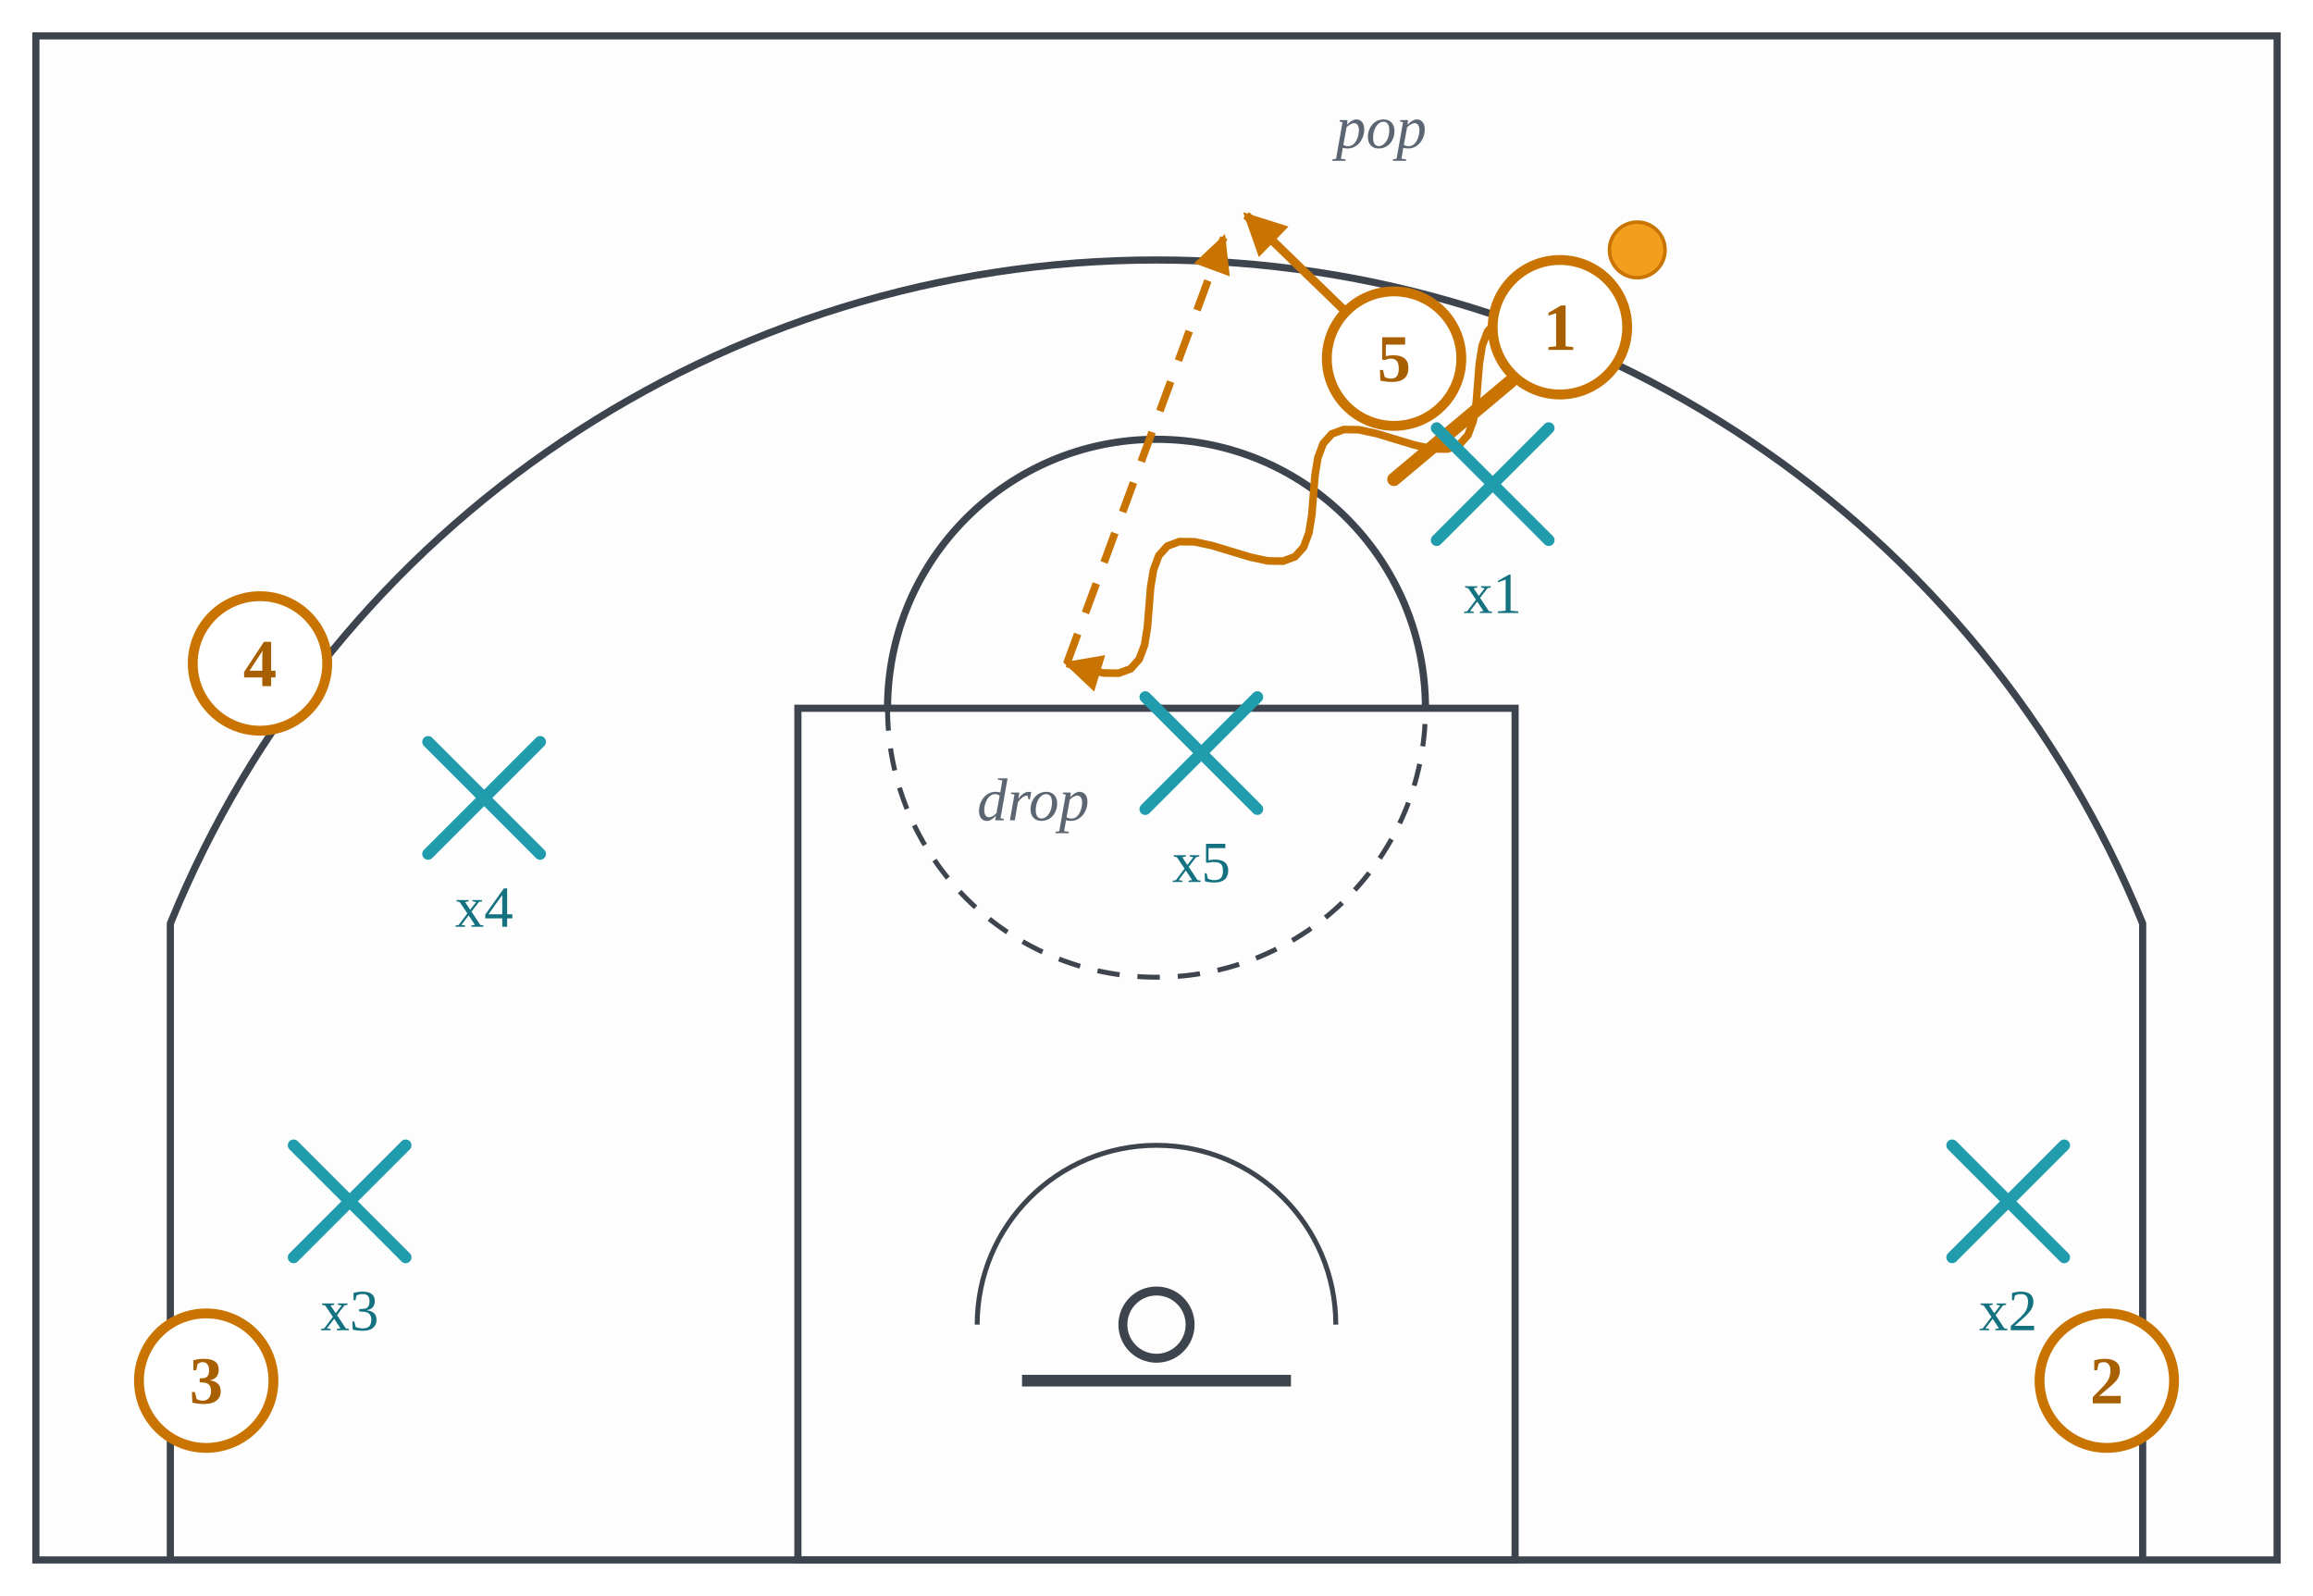
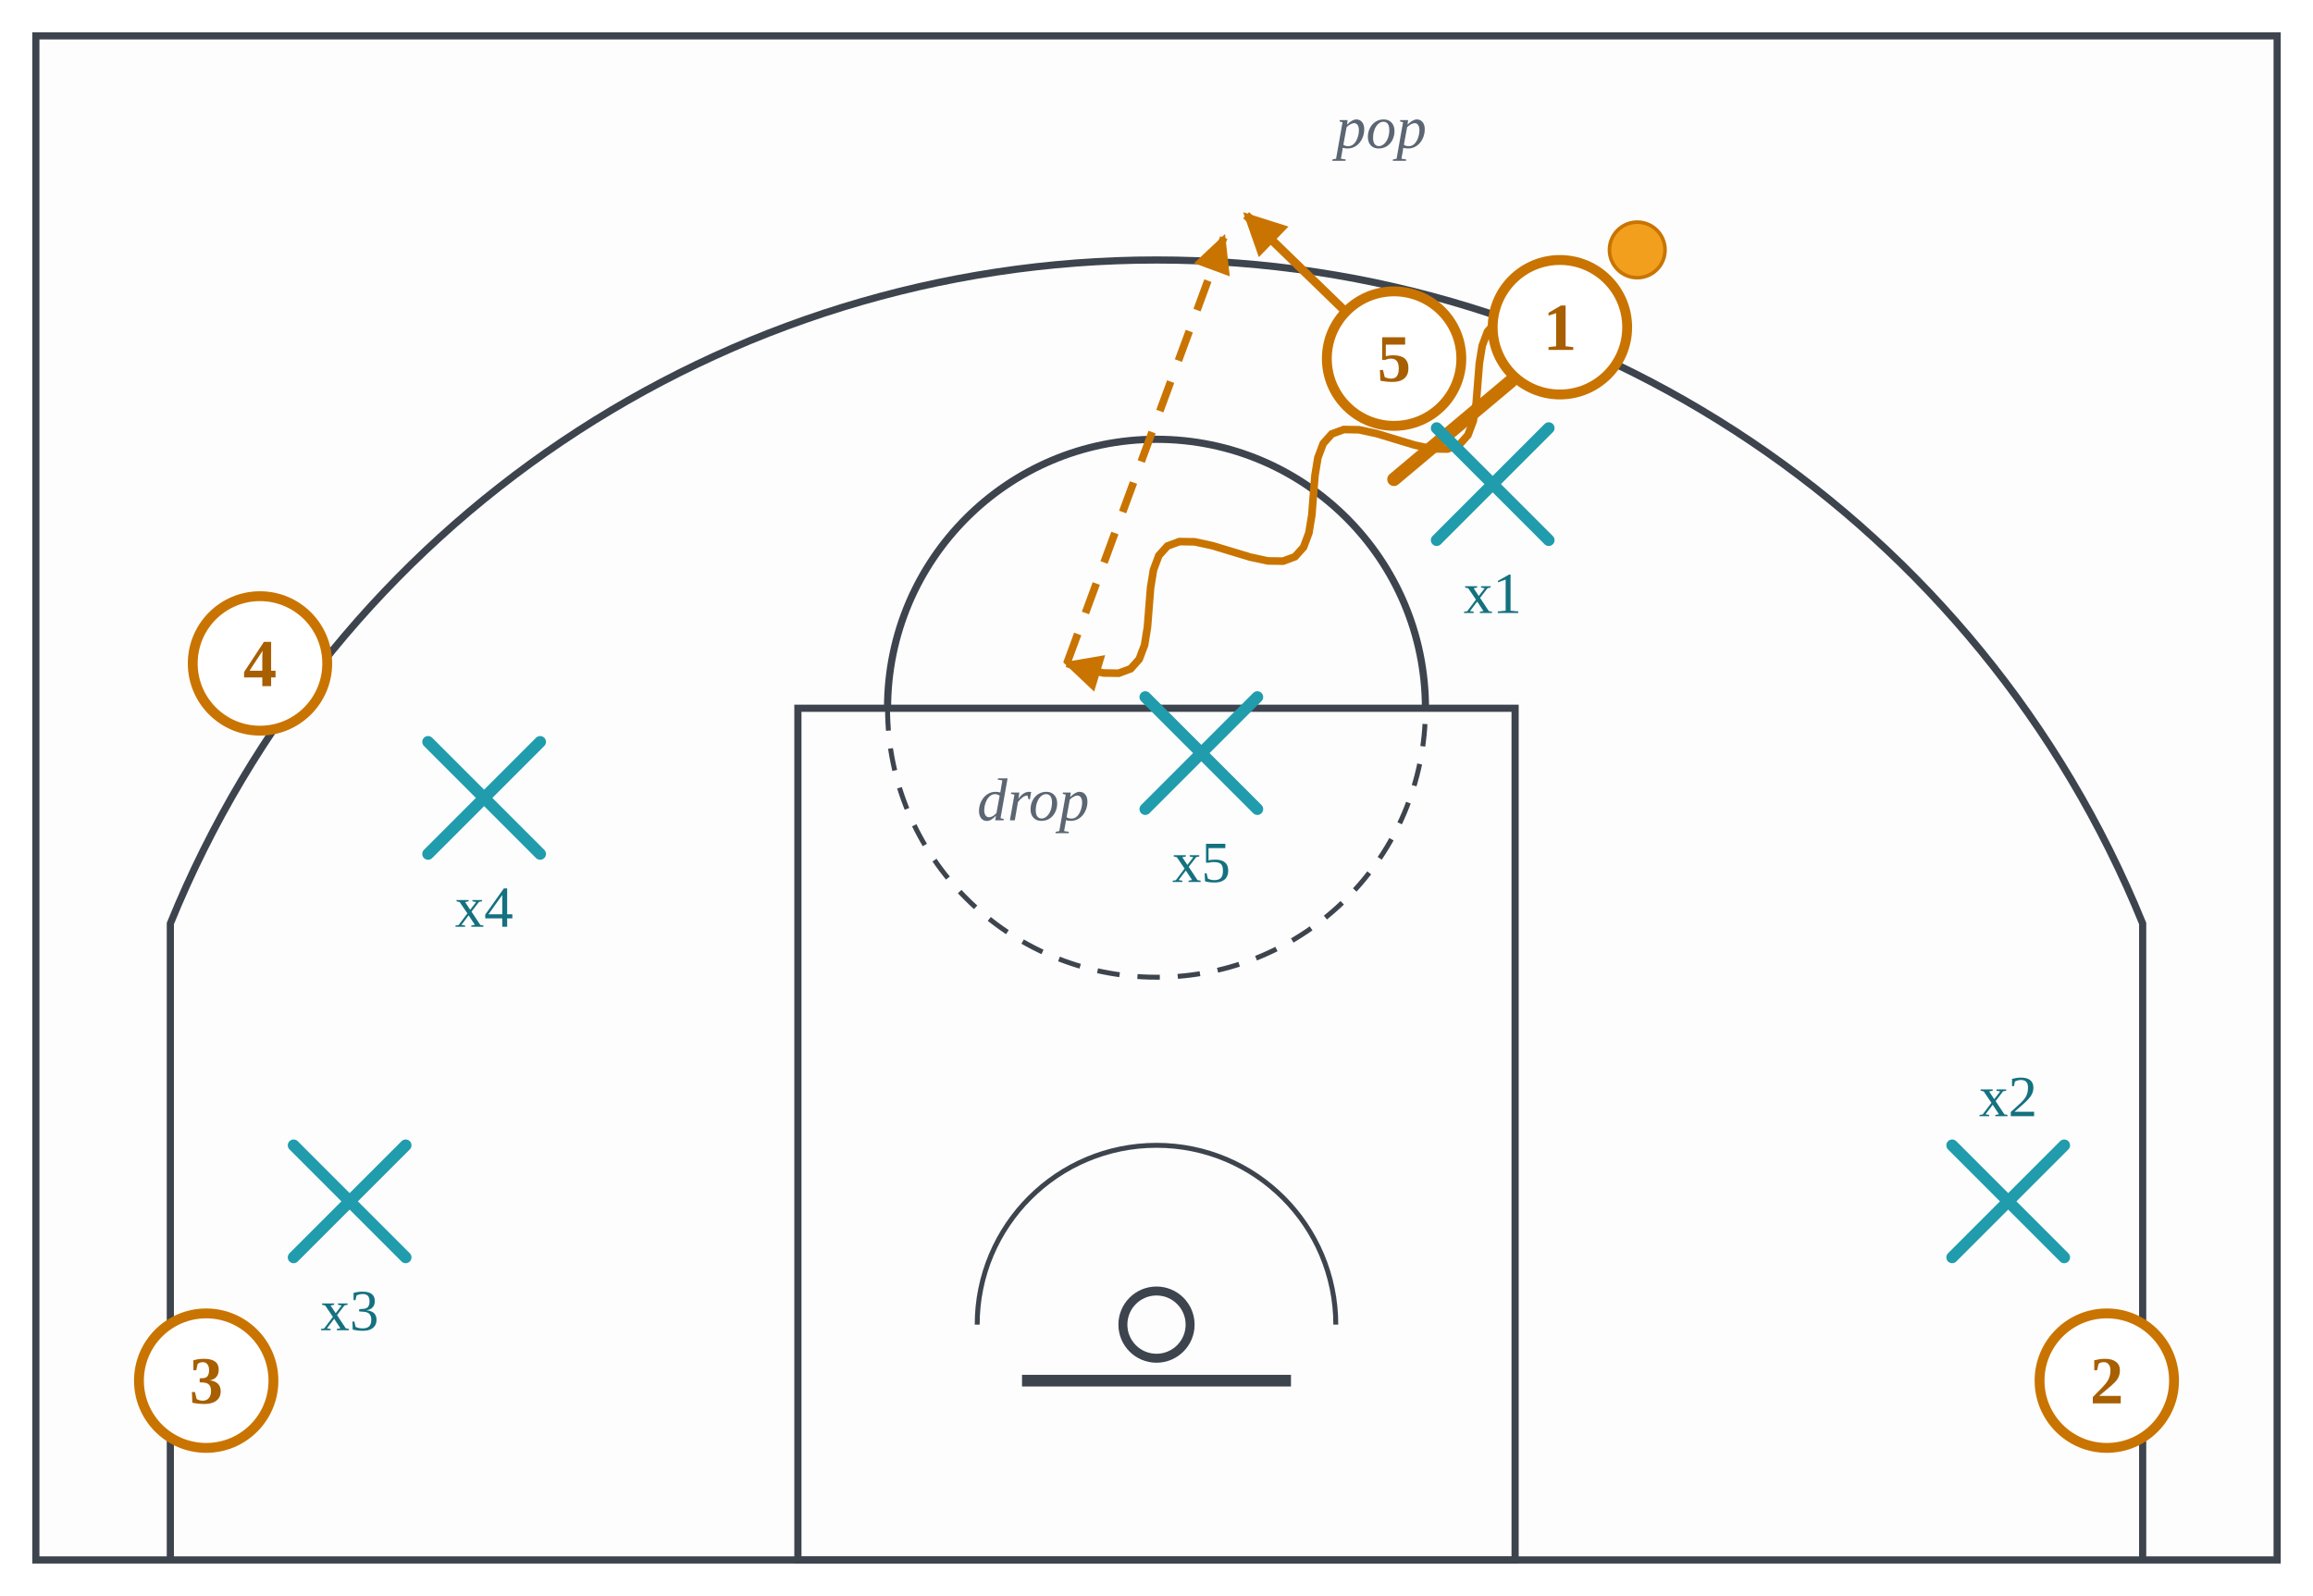
<svg xmlns="http://www.w3.org/2000/svg" viewBox="0 0 516.0 356.0" width="516.0" role="img" aria-label="The same pick-and-roll, but after the screen the big steps out to the arc at the top instead of rolling. The big's defender has dropped toward the rim to contain the handler's drive, so the big is open for a pass and a jump shot at the arc. The dashed pass goes from the handler back out to the big." class="hd-court-svg">
  <defs>
    <marker id="hd-arrow-o" viewBox="0 0 10 10" refX="9" refY="5" markerWidth="5" markerHeight="5" orient="auto-start-reverse">
      <path d="M 0 0 L 10 5 L 0 10 z" fill="var(--hd-offense, #C97400)" />
    </marker>
    <marker id="hd-arrow-d" viewBox="0 0 10 10" refX="9" refY="5" markerWidth="5" markerHeight="5" orient="auto-start-reverse">
      <path d="M 0 0 L 10 5 L 0 10 z" fill="var(--hd-defense, #209CAD)" />
    </marker>
  </defs>
  <rect x="8.0" y="8.0" width="500.0" height="340.0" fill="var(--court-floor, #fdfdfd)" stroke="var(--court-line, #3d444d)" stroke-width="1.6" />
  <path d="M 38.0 348.0 L 38.0 206.02 A 237.5 237.5 0 0 1 478.0 206.02 L 478.0 348.0" stroke="var(--court-line, #3d444d)" fill="none" stroke-width="1.6" />
  <rect x="178.0" y="158.0" width="160.0" height="190.0" stroke="var(--court-line, #3d444d)" fill="none" stroke-width="1.6" />
  <path d="M 198.0 158.0 A 60.0 60.0 0 0 1 318.0 158.0" stroke="var(--court-line, #3d444d)" fill="none" stroke-width="1.6" />
  <path d="M 198.0 158.0 A 60.0 60.0 0 0 0 318.0 158.0" stroke="var(--court-line, #3d444d)" fill="none" stroke-width="1.1" stroke-dasharray="5 4" />
  <path d="M 218.0 295.5 A 40.0 40.0 0 0 1 298.0 295.5" stroke="var(--court-line, #3d444d)" fill="none" stroke-width="1.1" />
  <line x1="228.0" y1="308.0" x2="288.0" y2="308.0" stroke="var(--court-line, #3d444d)" stroke-width="2.6" />
  <circle cx="258.0" cy="295.5" r="7.5" stroke="var(--court-line, #3d444d)" fill="none" stroke-width="2" />
  <line x1="310.977" y1="106.927" x2="337.023" y2="85.073" stroke="var(--hd-offense, #C97400)" stroke-width="3" stroke-linecap="round" />
  <path d="M 348.0,73.0 L 343.77,71.72 L 339.83,70.87 L 336.44,70.82 L 333.76,71.81 L 331.86,73.94 L 330.66,77.12 L 330.02,81.09 L 329.67,85.5 L 329.32,89.91 L 328.67,93.88 L 327.48,97.06 L 325.57,99.19 L 322.89,100.18 L 319.5,100.13 L 315.57,99.28 L 311.33,98.0 L 307.1,96.72 L 303.16,95.87 L 299.77,95.82 L 297.1,96.81 L 295.19,98.94 L 294.0,102.12 L 293.35,106.09 L 293.0,110.5 L 292.65,114.91 L 292.0,118.88 L 290.81,122.06 L 288.9,124.19 L 286.23,125.18 L 282.84,125.13 L 278.9,124.28 L 274.67,123.0 L 270.43,121.72 L 266.5,120.87 L 263.11,120.82 L 260.43,121.81 L 258.52,123.94 L 257.33,127.12 L 256.68,131.09 L 256.33,135.5 L 255.98,139.91 L 255.34,143.88 L 254.14,147.06 L 252.24,149.19 L 249.56,150.18 L 246.17,150.13 L 242.23,149.28 L 238.0,148.0" stroke="var(--hd-offense, #C97400)" fill="none" marker-end="url(#hd-arrow-o)" stroke-width="1.7" />
  <line x1="311.0" y1="80.0" x2="278.0" y2="48.0" stroke="var(--hd-offense, #C97400)" fill="none" marker-end="url(#hd-arrow-o)" stroke-width="1.9" />
  <line x1="238.0" y1="148.0" x2="273.0" y2="53.0" stroke="var(--hd-offense, #C97400)" fill="none" marker-end="url(#hd-arrow-o)" stroke-width="1.7" stroke-dasharray="7 5" />
  <circle cx="348.0" cy="73.0" r="15.0" fill="var(--court-floor, #fff)" stroke="var(--hd-offense, #C97400)" stroke-width="2.2" />
  <text x="348.0" y="73.0" text-anchor="middle" dominant-baseline="central" font-size="15.0" font-weight="600" fill="var(--hd-offense-ink, #A85F00)">1</text>
  <circle cx="365.25" cy="55.75" r="6.2" fill="#F39F1E" stroke="var(--hd-offense, #C97400)" stroke-width="0.8" />
  <circle cx="311.0" cy="80.0" r="15.0" fill="var(--court-floor, #fff)" stroke="var(--hd-offense, #C97400)" stroke-width="2.2" />
  <text x="311.0" y="80.0" text-anchor="middle" dominant-baseline="central" font-size="15.0" font-weight="600" fill="var(--hd-offense-ink, #A85F00)">5</text>
  <circle cx="470.0" cy="308.0" r="15.0" fill="var(--court-floor, #fff)" stroke="var(--hd-offense, #C97400)" stroke-width="2.2" />
  <text x="470.0" y="308.0" text-anchor="middle" dominant-baseline="central" font-size="15.0" font-weight="600" fill="var(--hd-offense-ink, #A85F00)">2</text>
  <circle cx="46.0" cy="308.0" r="15.0" fill="var(--court-floor, #fff)" stroke="var(--hd-offense, #C97400)" stroke-width="2.2" />
  <text x="46.0" y="308.0" text-anchor="middle" dominant-baseline="central" font-size="15.0" font-weight="600" fill="var(--hd-offense-ink, #A85F00)">3</text>
  <circle cx="58.0" cy="148.0" r="15.0" fill="var(--court-floor, #fff)" stroke="var(--hd-offense, #C97400)" stroke-width="2.2" />
  <text x="58.0" y="148.0" text-anchor="middle" dominant-baseline="central" font-size="15.0" font-weight="600" fill="var(--hd-offense-ink, #A85F00)">4</text>
  <line x1="320.5" y1="95.5" x2="345.5" y2="120.5" stroke="var(--hd-defense, #209CAD)" stroke-width="2.6" stroke-linecap="round" />
  <line x1="320.5" y1="120.5" x2="345.5" y2="95.5" stroke="var(--hd-defense, #209CAD)" stroke-width="2.6" stroke-linecap="round" />
  <text x="333.0" y="136.75" text-anchor="middle" font-size="13.0" fill="var(--hd-defense-ink, #14717F)">x1</text>
  <line x1="255.5" y1="155.5" x2="280.5" y2="180.5" stroke="var(--hd-defense, #209CAD)" stroke-width="2.6" stroke-linecap="round" />
  <line x1="255.5" y1="180.5" x2="280.5" y2="155.5" stroke="var(--hd-defense, #209CAD)" stroke-width="2.6" stroke-linecap="round" />
  <text x="268.0" y="196.75" text-anchor="middle" font-size="13.0" fill="var(--hd-defense-ink, #14717F)">x5</text>
  <line x1="435.5" y1="255.5" x2="460.5" y2="280.5" stroke="var(--hd-defense, #209CAD)" stroke-width="2.6" stroke-linecap="round" />
  <line x1="435.5" y1="280.5" x2="460.5" y2="255.5" stroke="var(--hd-defense, #209CAD)" stroke-width="2.6" stroke-linecap="round" />
-   <text x="448.0" y="296.75" text-anchor="middle" font-size="13.0" fill="var(--hd-defense-ink, #14717F)">x2</text>
+   <text x="448.0" y="249.0" text-anchor="middle" font-size="13.0" fill="var(--hd-defense-ink, #14717F)">x2</text>
  <line x1="65.5" y1="255.5" x2="90.5" y2="280.5" stroke="var(--hd-defense, #209CAD)" stroke-width="2.6" stroke-linecap="round" />
  <line x1="65.5" y1="280.5" x2="90.5" y2="255.5" stroke="var(--hd-defense, #209CAD)" stroke-width="2.6" stroke-linecap="round" />
  <text x="78.0" y="296.75" text-anchor="middle" font-size="13.0" fill="var(--hd-defense-ink, #14717F)">x3</text>
  <line x1="95.5" y1="165.5" x2="120.5" y2="190.5" stroke="var(--hd-defense, #209CAD)" stroke-width="2.6" stroke-linecap="round" />
  <line x1="95.5" y1="190.5" x2="120.5" y2="165.5" stroke="var(--hd-defense, #209CAD)" stroke-width="2.6" stroke-linecap="round" />
  <text x="108.0" y="206.75" text-anchor="middle" font-size="13.0" fill="var(--hd-defense-ink, #14717F)">x4</text>
  <text x="298.0" y="33.0" text-anchor="start" font-size="13.5" font-style="italic" fill="var(--hd-muted, #5b6672)">pop</text>
  <text x="243.0" y="183.0" text-anchor="end" font-size="13.5" font-style="italic" fill="var(--hd-muted, #5b6672)">drop</text>
</svg>
